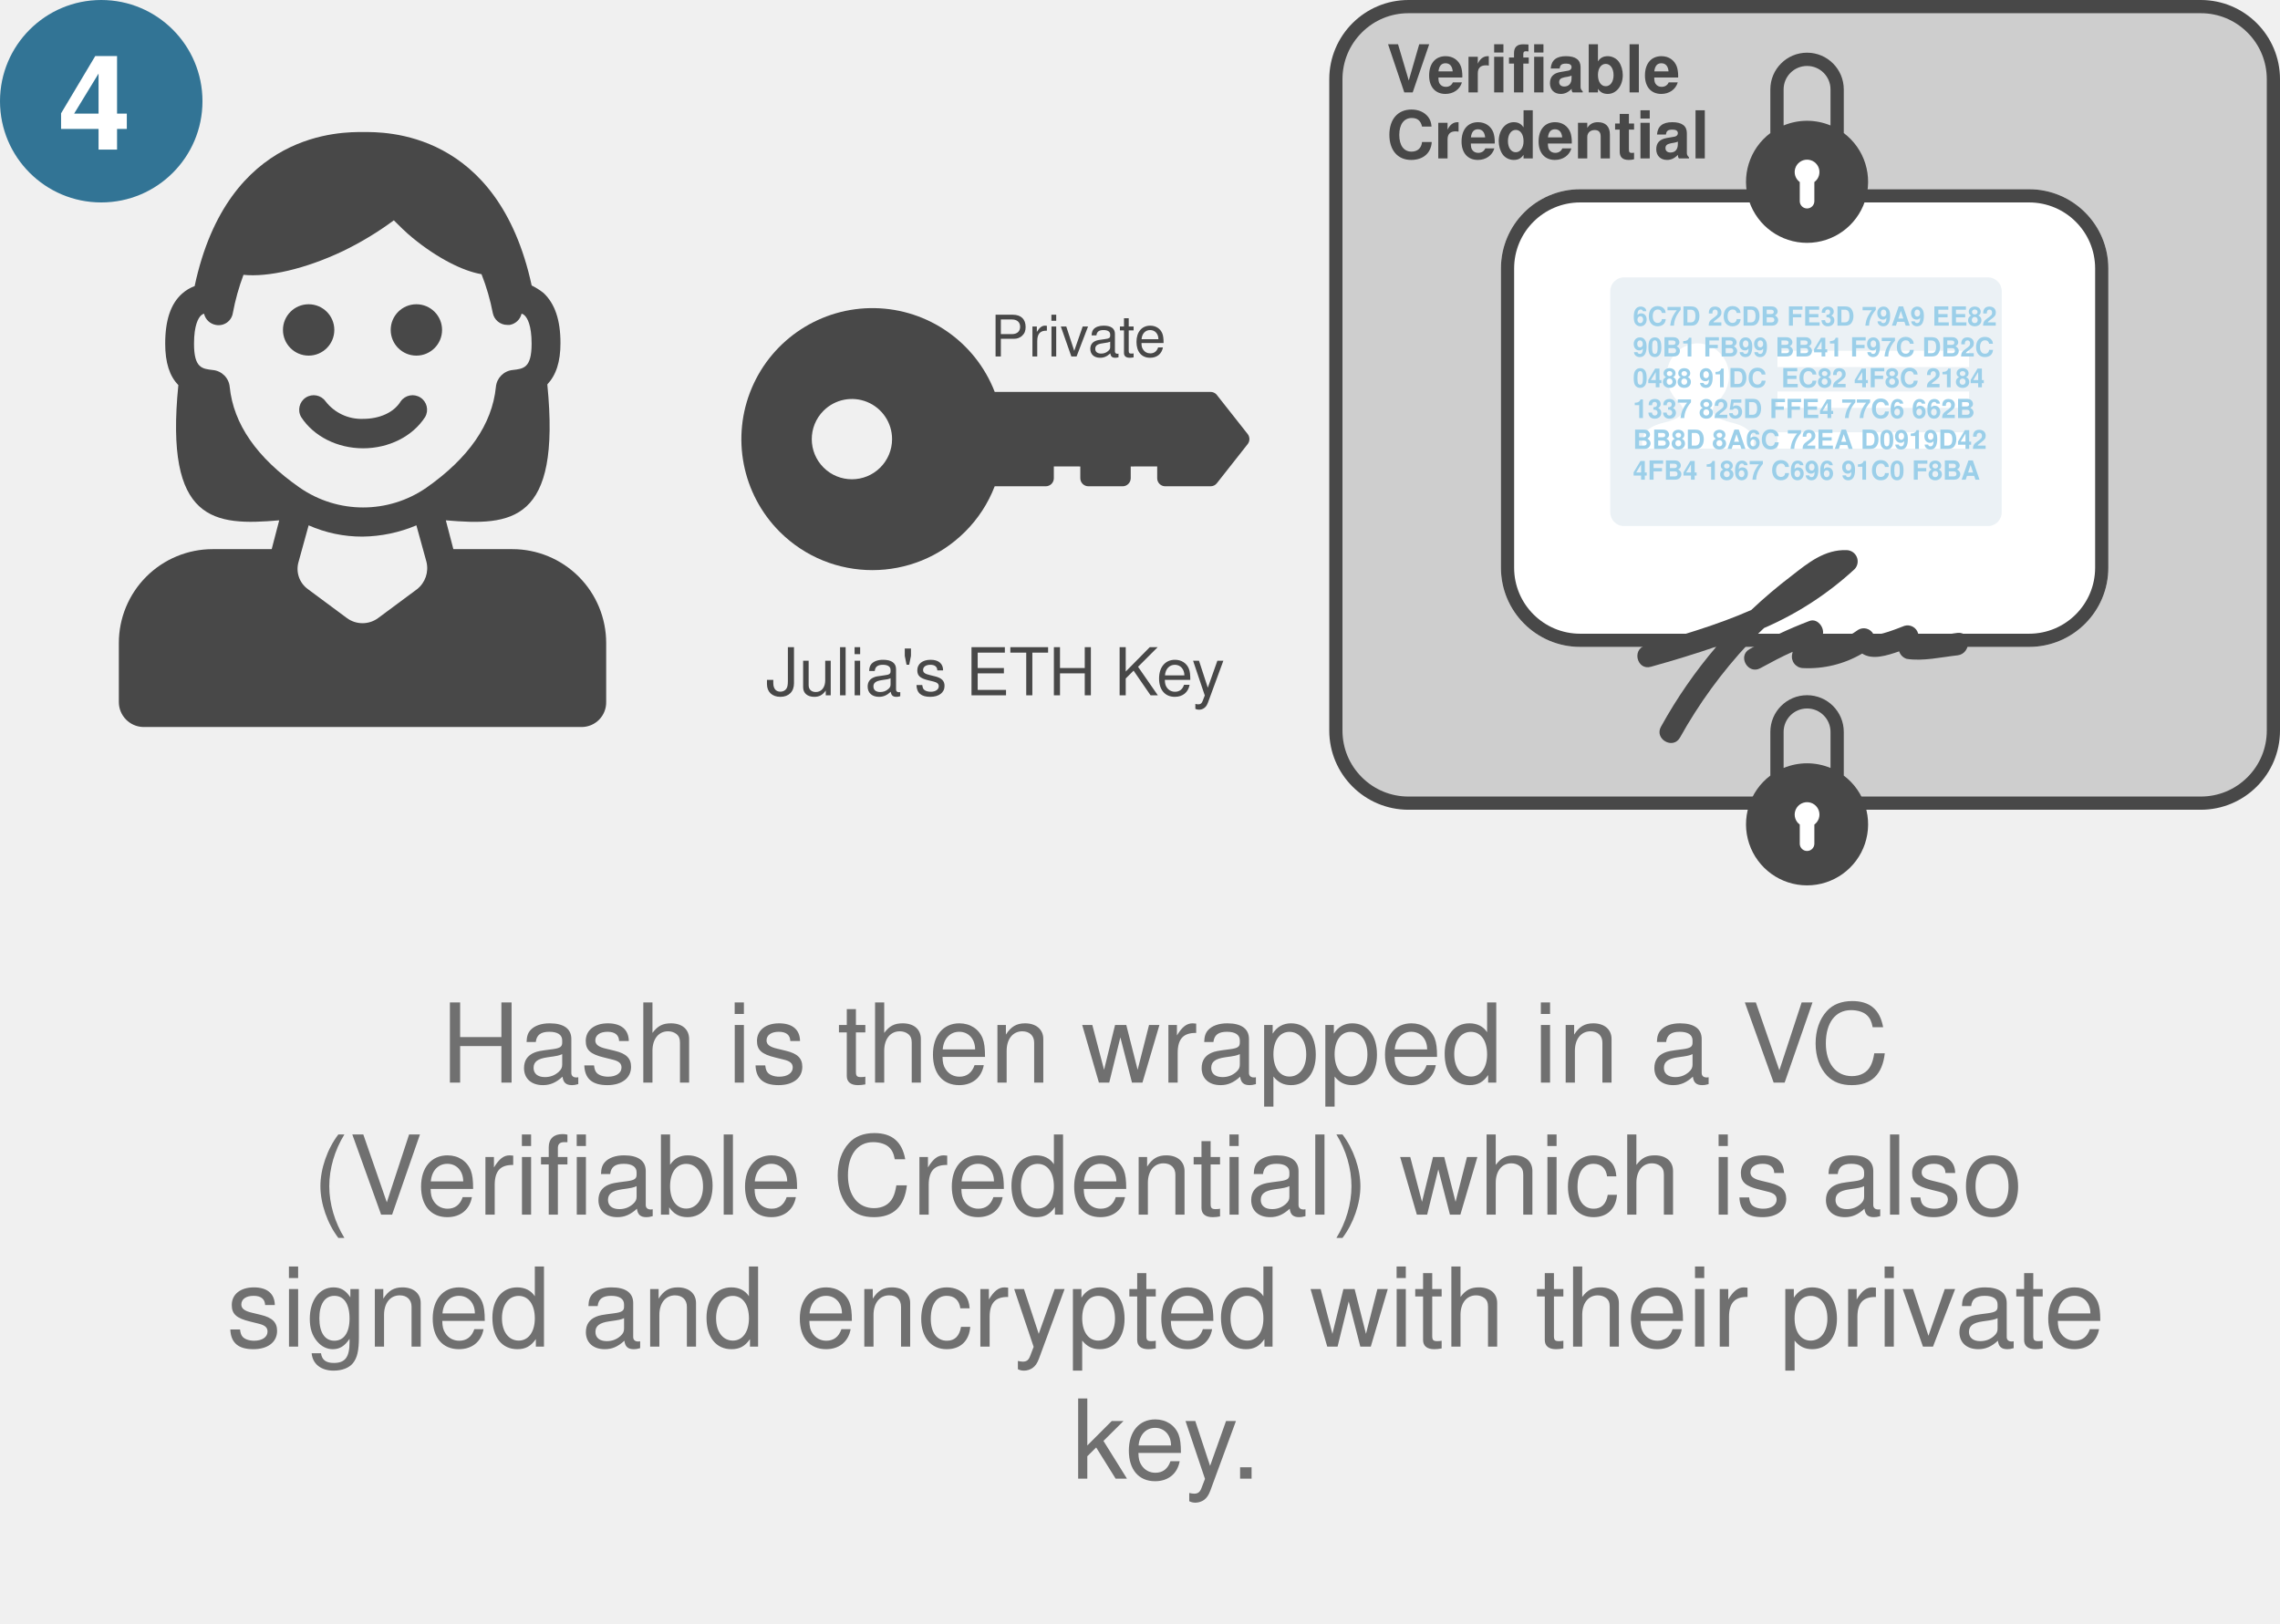
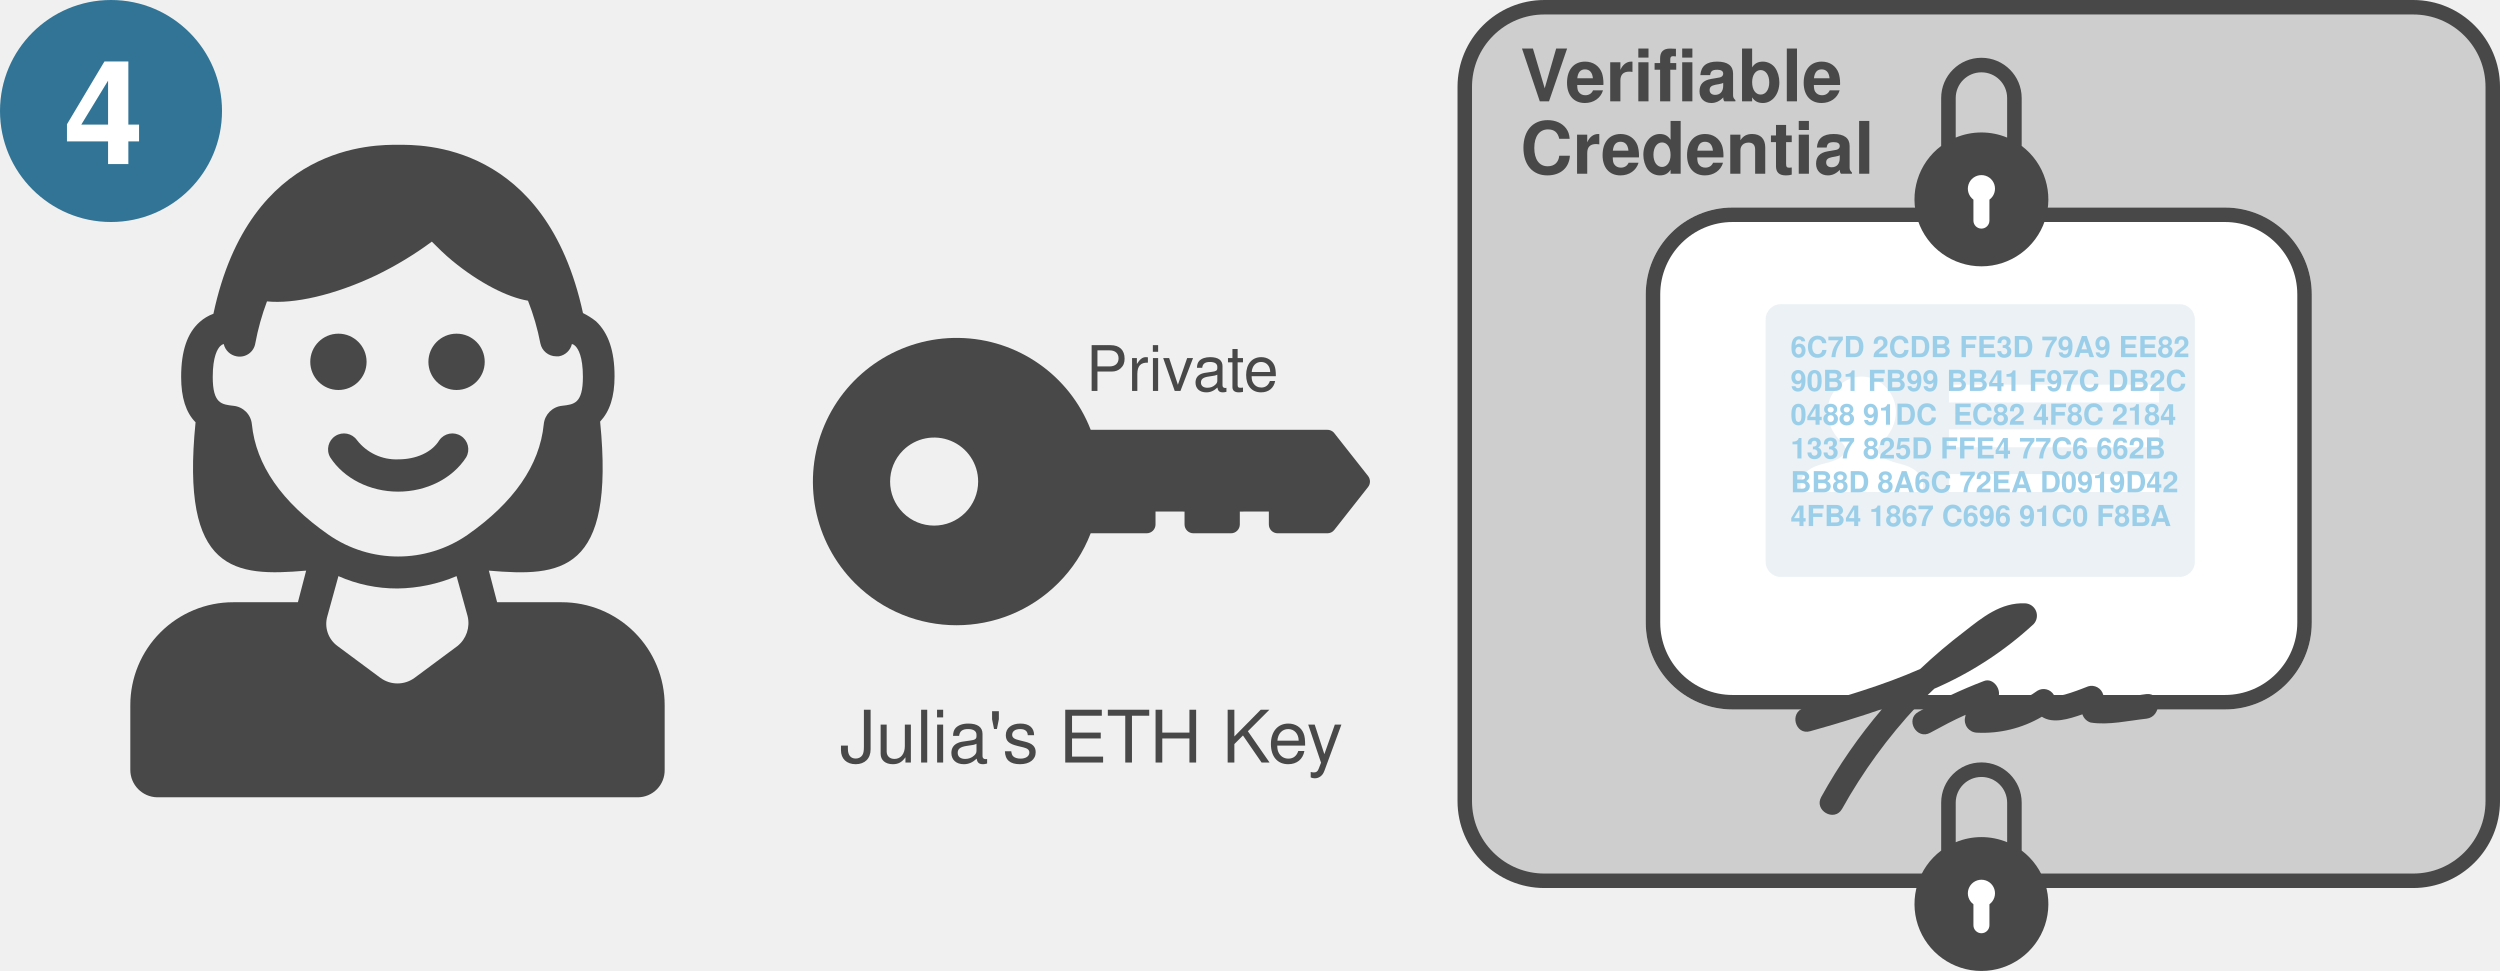
- <svg xmlns="http://www.w3.org/2000/svg" width="518" height="369" viewBox="0 0 518 369">
-   <g id="Group_2110" data-name="Group 2110" transform="translate(-937 -4317)">
-     <g id="Group_1913" data-name="Group 1913" transform="translate(880 4289)">
-       <g id="Group_1760" data-name="Group 1760" transform="translate(450.717 97.136)">
-         <ellipse id="Ellipse_512" data-name="Ellipse 512" cx="11.809" cy="17.714" rx="11.809" ry="17.714" transform="translate(9.439 31.492)" fill="#fff" />
-       </g>
-       <text id="Hash_is_then_wrapped_in_a_VC_Verifiable_Credential_which_is_also_signed_and_encrypted_with_their_private_key._" data-name="Hash is then wrapped in a VC (Verifiable Credential) which is also signed and encrypted with their private key. " transform="translate(100 255)" fill="#707070" font-size="25" font-family="Helvetica">
-         <tspan x="57.131" y="19">Hash is then wrapped in a VC </tspan>
-         <tspan x="27.963" y="49">(Verifiable Credential) which is also </tspan>
-         <tspan x="8.486" y="79">signed and encrypted with their private </tspan>
-         <tspan x="200.497" y="109">key. </tspan>
-       </text>
-     </g>
+ <svg xmlns="http://www.w3.org/2000/svg" width="100%" viewBox="0 0 518 201.185">
+   <g id="Group_2115" data-name="Group 2115" transform="translate(-937 -4317)">
    <g id="Group_1917" data-name="Group 1917" transform="translate(127 771)">
      <g id="Group_1924" data-name="Group 1924">
        <g id="Path_1578" data-name="Path 1578" transform="translate(1112 3546)" fill="#cecece">
          <path d="M 198 182.5 L 18 182.5 C 13.593 182.5 9.449 180.784 6.333 177.667 C 3.216 174.551 1.5 170.407 1.5 166 L 1.5 18 C 1.5 13.593 3.216 9.449 6.333 6.333 C 9.449 3.216 13.593 1.5 18 1.5 L 198 1.5 C 202.407 1.5 206.551 3.216 209.667 6.333 C 212.784 9.449 214.5 13.593 214.5 18 L 214.5 166 C 214.5 170.407 212.784 174.551 209.667 177.667 C 206.551 180.784 202.407 182.5 198 182.5 Z" stroke="none" />
          <path d="M 18 3 C 13.993 3 10.227 4.56 7.393 7.393 C 4.56 10.227 3 13.993 3 18 L 3 166 C 3 170.007 4.56 173.773 7.393 176.607 C 10.227 179.44 13.993 181 18 181 L 198 181 C 202.007 181 205.773 179.44 208.607 176.607 C 211.44 173.773 213 170.007 213 166 L 213 18 C 213 13.993 211.44 10.227 208.607 7.393 C 205.773 4.56 202.007 3 198 3 L 18 3 M 18 0 L 198 0 C 207.941 0 216 8.059 216 18 L 216 166 C 216 175.941 207.941 184 198 184 L 18 184 C 8.059 184 0 175.941 0 166 L 0 18 C 0 8.059 8.059 0 18 0 Z" stroke="none" fill="#484848" />
        </g>
        <g id="Group_1915" data-name="Group 1915" transform="translate(1019 299)">
          <g id="Group_1907" data-name="Group 1907" transform="translate(-640 -121)">
            <g id="Group_1906" data-name="Group 1906" transform="translate(772.171 3379.973)">
              <g id="Rectangle_1264" data-name="Rectangle 1264" transform="translate(-0.171 31.027)" fill="#fff" stroke="#484848" stroke-width="3">
                <rect width="138" height="104" rx="18" stroke="none" />
                <rect x="1.5" y="1.5" width="135" height="101" rx="16.5" fill="none" />
              </g>
              <g id="Group_1878" data-name="Group 1878" transform="translate(55.511 0)">
                <g id="Path_1577" data-name="Path 1577" transform="translate(6.317 21.027)" fill="#fff">
                  <path d="M 7 15.5 C 3.416 15.5 0.5 12.136 0.5 8 C 0.5 3.864 3.416 0.5 7 0.5 C 10.584 0.5 13.5 3.864 13.5 8 C 13.5 12.136 10.584 15.5 7 15.5 Z" stroke="none" />
                  <path d="M 7 1 C 3.692 1 1 4.14 1 8 C 1 11.86 3.692 15 7 15 C 10.308 15 13 11.86 13 8 C 13 4.14 10.308 1 7 1 M 7 0 C 10.866 0 14 3.582 14 8 C 14 12.418 10.866 16 7 16 C 3.134 16 0 12.418 0 8 C 0 3.582 3.134 0 7 0 Z" stroke="none" fill="#707070" />
                </g>
                <g id="noun_locked_809428" transform="translate(0 0)">
                  <path id="Path_1347" data-name="Path 1347" d="M40.321,18.584V8.662a8.342,8.342,0,0,0-16.684,0v9.921a13.869,13.869,0,1,0,16.684,0ZM33.638,29.715v4.343a1.658,1.658,0,1,1-3.317,0V29.715a2.814,2.814,0,1,1,3.317,0Zm3.668-12.859a13.893,13.893,0,0,0-10.653,0V8.662a5.327,5.327,0,0,1,10.654,0v8.194Z" transform="translate(-18.11 -0.321)" fill="#484848" />
                </g>
              </g>
            </g>
          </g>
          <g id="noun_signature_1745297" transform="translate(150.574 3343.909)">
            <g id="Group_1912" data-name="Group 1912">
              <g id="Group_1911" data-name="Group 1911">
                <g id="Group_1910" data-name="Group 1910">
                  <path id="Path_1575" data-name="Path 1575" d="M41.2,45.8A73.057,73.057,0,0,0,61.8,32.4,2.563,2.563,0,0,0,60,28.1c-5-.2-8.8,2.9-12.5,5.8a111.7,111.7,0,0,0-9.2,7.8c-7.7,3.4-16,5.8-24.1,8.1-3.1.9-1.8,5.7,1.3,4.8,5-1.4,10-2.9,14.9-4.6A109.248,109.248,0,0,0,17.8,68.2c-1.6,2.8,2.7,5.3,4.3,2.5A108.561,108.561,0,0,1,37.7,49.3C38.8,48.1,40,46.9,41.2,45.8Z" fill="#484848" />
                  <path id="Path_1576" data-name="Path 1576" d="M85.2,46.9c-2.6.3-6,1.2-8.8,1.1a4.4,4.4,0,0,0-.2-1,2.483,2.483,0,0,0-3.1-1.7c-.8.3-6.6,2.7-7.1,1.8a2.467,2.467,0,0,0-3.4-.9,19.483,19.483,0,0,1-9.3,3.6,17.377,17.377,0,0,1,1-1.9c1.1-1.7-.8-4.5-2.8-3.7a99.085,99.085,0,0,0-13.6,6.4c-2.8,1.6-.3,5.9,2.5,4.3,2.4-1.3,4.8-2.6,7.3-3.7,0,.2-.1.3-.1.5A2.6,2.6,0,0,0,50,54.9a24.215,24.215,0,0,0,13.5-3.3c2.3,1.5,5.5.5,8.4-.5a2.622,2.622,0,0,0,1.7,1.7c3.7.6,7.9-.4,11.6-.8C88.3,51.6,88.4,46.6,85.2,46.9Z" fill="#484848" />
                </g>
              </g>
            </g>
          </g>
          <g id="Group_1914" data-name="Group 1914" transform="translate(-616 -298)">
            <g id="Group_1914-2" data-name="Group 1914" transform="translate(772.837 3608.027)" opacity="0.1">
              <path id="noun_identification_9042" d="M90.942,22.138A3.138,3.138,0,0,0,87.8,19H5.139A3.138,3.138,0,0,0,2,22.138v50.24a3.139,3.139,0,0,0,3.139,3.137H87.8a3.139,3.139,0,0,0,3.138-3.138ZM34.427,57.912H9.412c-.829-3.281,1.288-5.09,4.719-5.881,3.358-.773,5.722-2.3,3.62-4.4C11.6,41.483,16.2,34,21.894,34s10.34,7.481,4.194,13.628c-2.1,2.1.212,3.628,3.569,4.4C33.089,52.822,35.257,54.632,34.427,57.912Zm49.1,0H39.986V54.206H83.53Zm0-9.265H39.986V44.941H83.53Zm0-9.265H39.986V35.677H83.53Z" transform="translate(-2 -19)" fill="#327495" />
            </g>
-             <text id="_6C7D_2CDB_FE3D_79A9_EE82_90B1_FB99_BB41_F97C_DB2C_0488_91DC_EC82_4F8C_2184_1337_825D_FFE4_77C6_662B_BB8D_8A6C_72EA_D0919D42_4FB4_1867_C696_91C0_F8BA" data-name="6C7D 2CDB FE3D 79A9 EE82  90B1 FB99 BB41 F97C DB2C  0488 91DC  EC82 4F8C 2184  1337 825D FFE4 77C6 662B  BB8D 8A6C 72EA D0919D42  4FB4 1867 C696 91C0 F8BA" transform="translate(778 3619)" fill="#9bcfe9" font-size="6" font-family="Helvetica-Bold, Helvetica" font-weight="700">
+             <text id="_6C7D_2CDB_FE3D_79A9_EE82_90B1_FB99_BB41_F97C_DB2C_0488_91DC_EC82_4F8C_2184_1337_825D_FFE4_77C6_662B_BB8D_8A6C_72EA_D0919D42_4FB4_1867_C696_91C0_F8BA" data-name="6C7D 2CDB FE3D 79A9 EE82 90B1 FB99 BB41 F97C DB2C 0488 91DC  EC82 4F8C 2184 1337 825D FFE4 77C6 662B BB8D 8A6C 72EA D0919D42 4FB4 1867 C696 91C0 F8BA" transform="translate(778 3619)" fill="#9bcfe9" font-size="6" font-family="Helvetica-Bold, Helvetica" font-weight="700">
              <tspan x="0" y="0">6C7D 2CDB FE3D 79A9 EE82 </tspan>
              <tspan x="0" y="7">90B1 FB99 BB41 F97C DB2C </tspan>
              <tspan x="0" y="14" xml:space="preserve">0488 91DC  EC82 4F8C 2184 </tspan>
              <tspan x="0" y="21">1337 825D FFE4 77C6 662B </tspan>
              <tspan x="0" y="28">BB8D 8A6C 72EA D0919D42 </tspan>
              <tspan x="0" y="35">4FB4 1867 C696 91C0 F8BA</tspan>
            </text>
          </g>
        </g>
        <g id="Group_1916" data-name="Group 1916" transform="translate(1206.683 3703.973)">
          <g id="Path_1577-2" data-name="Path 1577" transform="translate(6.317 21.027)" fill="#fff">
            <path d="M 7 15.5 C 3.416 15.5 0.5 12.136 0.5 8 C 0.5 3.864 3.416 0.5 7 0.5 C 10.584 0.5 13.5 3.864 13.5 8 C 13.5 12.136 10.584 15.5 7 15.5 Z" stroke="none" />
            <path d="M 7 1 C 3.692 1 1 4.14 1 8 C 1 11.86 3.692 15 7 15 C 10.308 15 13 11.86 13 8 C 13 4.14 10.308 1 7 1 M 7 0 C 10.866 0 14 3.582 14 8 C 14 12.418 10.866 16 7 16 C 3.134 16 0 12.418 0 8 C 0 3.582 3.134 0 7 0 Z" stroke="none" fill="#707070" />
          </g>
          <g id="noun_locked_809428-2" data-name="noun_locked_809428" transform="translate(0 0)">
            <path id="Path_1347-2" data-name="Path 1347" d="M40.321,18.584V8.662a8.342,8.342,0,0,0-16.684,0v9.921a13.869,13.869,0,1,0,16.684,0ZM33.638,29.715v4.343a1.658,1.658,0,1,1-3.317,0V29.715a2.814,2.814,0,1,1,3.317,0Zm3.668-12.859a13.893,13.893,0,0,0-10.653,0V8.662a5.327,5.327,0,0,1,10.654,0v8.194Z" transform="translate(-18.11 -0.321)" fill="#484848" />
          </g>
        </g>
-         <text id="Verifiable_Credential" data-name="Verifiable  Credential" transform="translate(1125 3567)" fill="#484848" font-size="15" font-family="Helvetica-Bold, Helvetica" font-weight="700">
+         <text id="Verifiable_Credential" data-name="Verifiable Credential" transform="translate(1125 3567)" fill="#484848" font-size="15" font-family="Helvetica-Bold, Helvetica" font-weight="700">
          <tspan x="0" y="0">Verifiable </tspan>
          <tspan x="0" y="15">Credential</tspan>
        </text>
      </g>
    </g>
    <g id="Group_1918" data-name="Group 1918" transform="translate(1079.084 4351.561)">
      <g id="noun_Key_3192361" transform="translate(79.215 0) rotate(45)">
        <path id="Path_1345" data-name="Path 1345" d="M29.79,92.229A29.781,29.781,0,1,1,41.853,35.213L76.531.535A1.826,1.826,0,0,1,77.841,0a.691.691,0,0,1,.2.018L89.277,1.346a1.86,1.86,0,0,1,1.6,1.623L92.21,14.185a1.792,1.792,0,0,1-.516,1.513l-7.268,7.268a1.826,1.826,0,0,1-2.619,0l-1.882-1.882-4.243,4.261,1.881,1.881a1.826,1.826,0,0,1,.535,1.31,1.784,1.784,0,0,1-.535,1.291l-5.5,5.5a1.837,1.837,0,0,1-2.6,0l-1.882-1.882-4.261,4.242,1.882,1.882a1.844,1.844,0,0,1,.553,1.31,1.876,1.876,0,0,1-.553,1.31l-8.19,8.19a29.423,29.423,0,0,1,2.545,12.064A29.789,29.789,0,0,1,29.79,92.229Zm3.154-32.944a9.121,9.121,0,0,0-15.568,6.456,9.121,9.121,0,0,0,18.243,0A9.132,9.132,0,0,0,32.944,59.285Z" transform="translate(0 0)" fill="#484848" />
        <g id="Group_1919" data-name="Group 1919" transform="translate(-70.006 183.443) rotate(-45)">
          <text id="Julia_s_ETH_Key" data-name="Julia's ETH Key" transform="translate(131.916 43.227)" fill="#484848" font-size="15" font-family="Helvetica">
            <tspan x="0" y="0">Julia's ETH Key</tspan>
          </text>
        </g>
      </g>
      <text id="Private" transform="translate(82.916 46.439)" fill="#484848" font-size="13" font-family="Helvetica">
        <tspan x="0" y="0">Private</tspan>
      </text>
    </g>
    <g id="noun_Happy_2199103" transform="translate(952.9 4344.5)">
      <g id="Group_1749" data-name="Group 1749" transform="translate(11.1 2.5)">
        <g id="Group_1748" data-name="Group 1748">
          <circle id="Ellipse_510" data-name="Ellipse 510" cx="5.835" cy="5.835" r="5.835" transform="translate(37.286 39.137)" fill="#484848" />
          <circle id="Ellipse_511" data-name="Ellipse 511" cx="5.835" cy="5.835" r="5.835" transform="translate(61.765 39.137)" fill="#484848" />
          <path id="Path_1510" data-name="Path 1510" d="M54.448,56.629c5.835,0,11.243-2.7,14.089-7.116a3.3,3.3,0,0,0-5.55-3.558c-1.565,2.562-4.839,3.985-8.539,3.985a10.288,10.288,0,0,1-8.539-3.985,3.3,3.3,0,0,0-5.55,3.558C43.206,53.925,48.614,56.629,54.448,56.629Z" transform="translate(1.054 15.24)" fill="#484848" />
          <path id="Path_1511" data-name="Path 1511" d="M100.474,97.282H87.1l-1.708-6.546c14.943,1.281,26.186.569,23.055-30.882,1.992-2.135,2.989-5.123,2.989-9.393,0-5.266-1.281-8.966-3.842-11.385a14.89,14.89,0,0,0-2.7-1.708C97.2,1.931,71.3,2.5,66.6,2.5S35.863,2.073,28.32,37.51a8.853,8.853,0,0,0-2.846,1.708c-2.562,2.277-3.842,5.977-3.842,11.385q0,6.4,2.989,9.393c-3.131,31.167,8.112,32.021,22.913,30.74l-1.708,6.546H32.447A21.319,21.319,0,0,0,11.1,118.629v13.378a5.681,5.681,0,0,0,5.55,5.693h99.62a5.589,5.589,0,0,0,5.55-5.693V118.629A21.319,21.319,0,0,0,100.474,97.282ZM36.29,60.422a4.253,4.253,0,0,0-3.842-3.842c-2.419-.285-4.269-.427-4.269-5.977,0-4.269,1-5.835,1.565-6.4a1.521,1.521,0,0,1,.712-.427,3.351,3.351,0,0,0,2.7,2.562A3.276,3.276,0,0,0,37,43.629a51.546,51.546,0,0,1,2.419-8.681c5.55.569,13.947-1.281,22.628-5.408a72.651,72.651,0,0,0,11.527-6.973c1.281,1.281,2.7,2.7,4.269,3.985,5.55,4.554,11.385,7.543,15.655,8.254a49.523,49.523,0,0,1,2.562,8.824,3.35,3.35,0,0,0,3.273,2.7H99.9a3.351,3.351,0,0,0,2.7-2.562,1.521,1.521,0,0,1,.712.427c.569.569,1.565,2.135,1.565,6.4,0,5.55-1.85,5.693-4.269,5.977a4.253,4.253,0,0,0-3.842,3.842c-.854,8.539-6.262,16.224-15.8,22.913a25.285,25.285,0,0,1-28.748,0C42.409,76.5,37.144,68.819,36.29,60.422ZM78.842,106.39l-8.824,6.546a5.978,5.978,0,0,1-7.116,0l-8.824-6.546a5.678,5.678,0,0,1-2.135-6.262l2.277-8.254A29.959,29.959,0,0,0,66.46,94.435,32.48,32.48,0,0,0,78.7,91.874l2.277,8.254A6.075,6.075,0,0,1,78.842,106.39Z" transform="translate(-11.1 -2.5)" fill="#484848" />
        </g>
      </g>
    </g>
    <g id="Group_1932" data-name="Group 1932" transform="translate(499 771)">
      <circle id="Ellipse_532" data-name="Ellipse 532" cx="23" cy="23" r="23" transform="translate(438 3546)" fill="#327495" />
      <text id="_4" data-name="4" transform="translate(459.5 3580)" fill="#fff" font-size="30" font-family="Helvetica-Bold, Helvetica" font-weight="700">
        <tspan x="-8.342" y="0">4</tspan>
      </text>
    </g>
  </g>
</svg>
